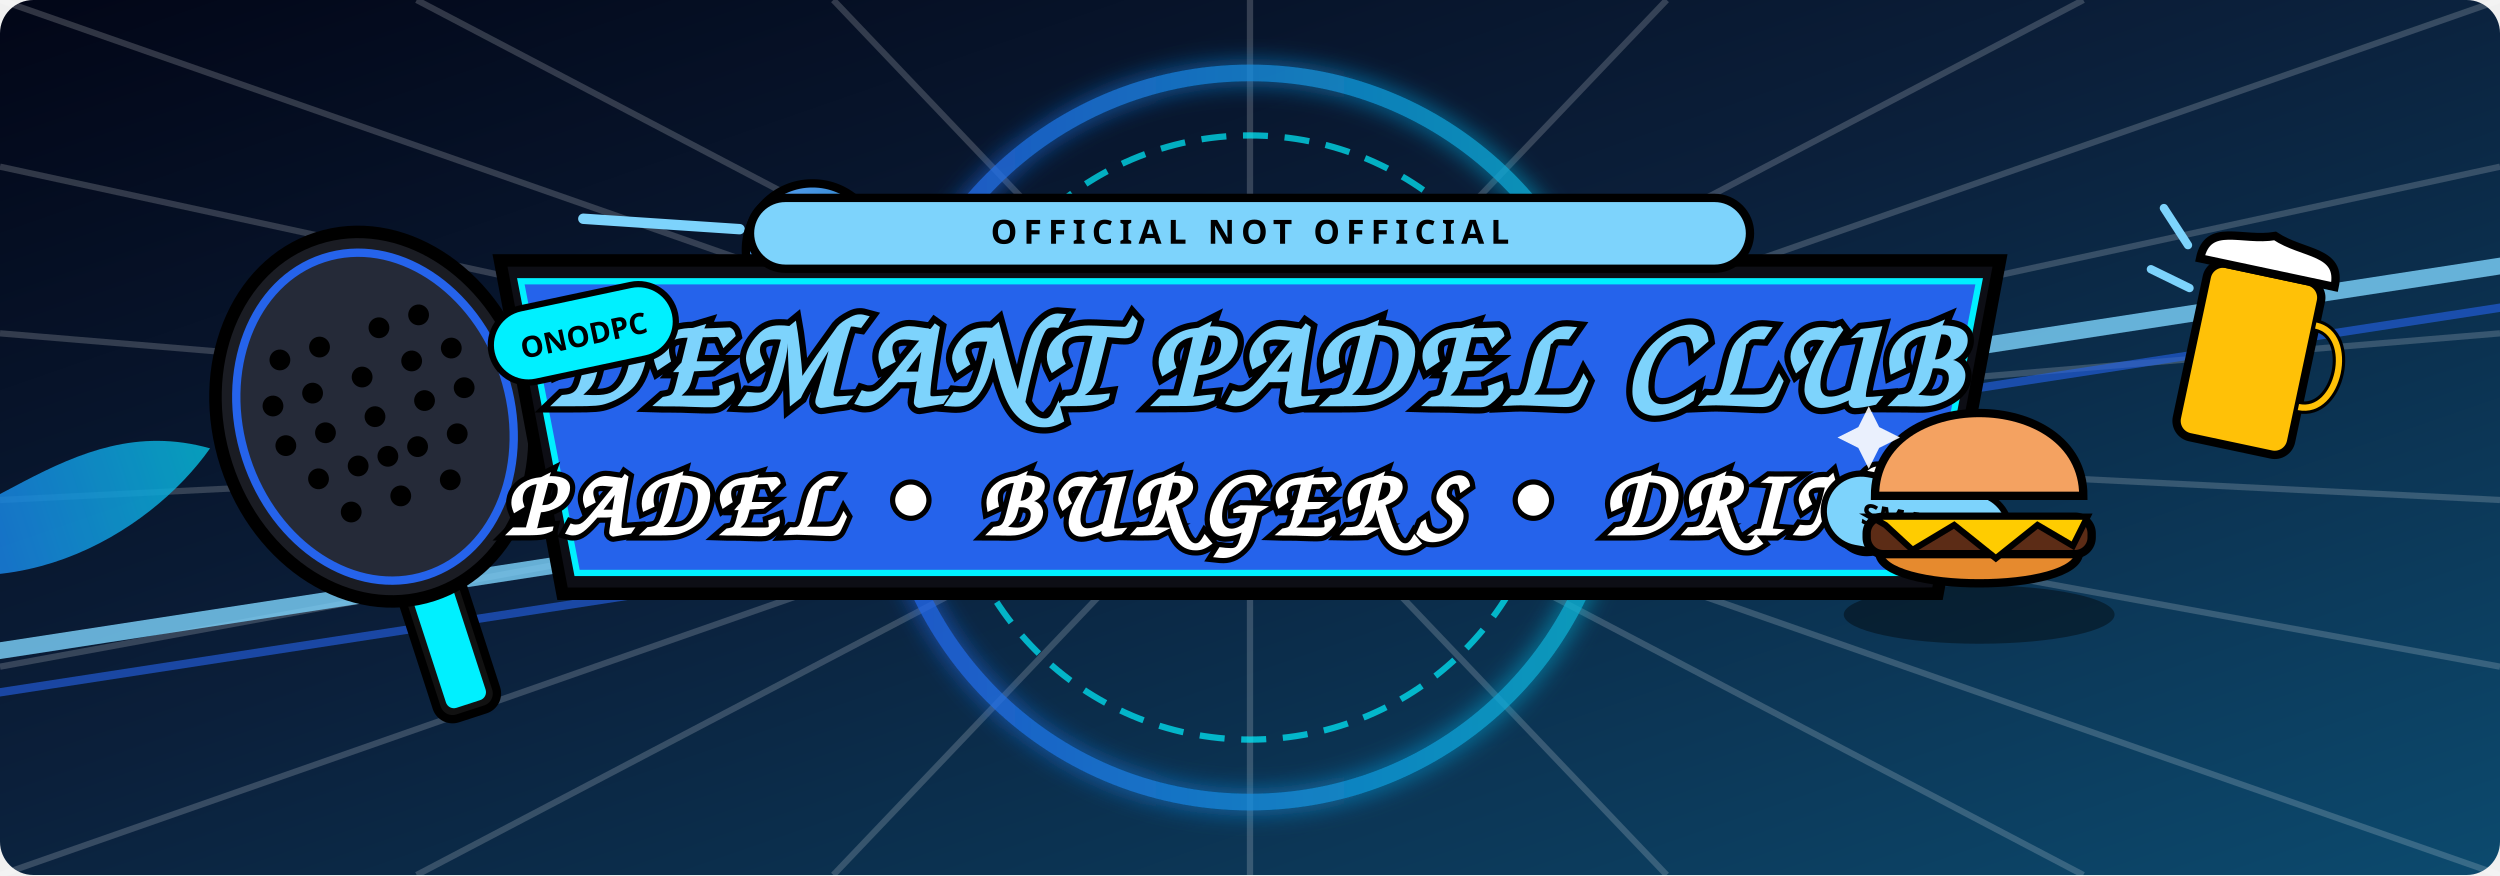
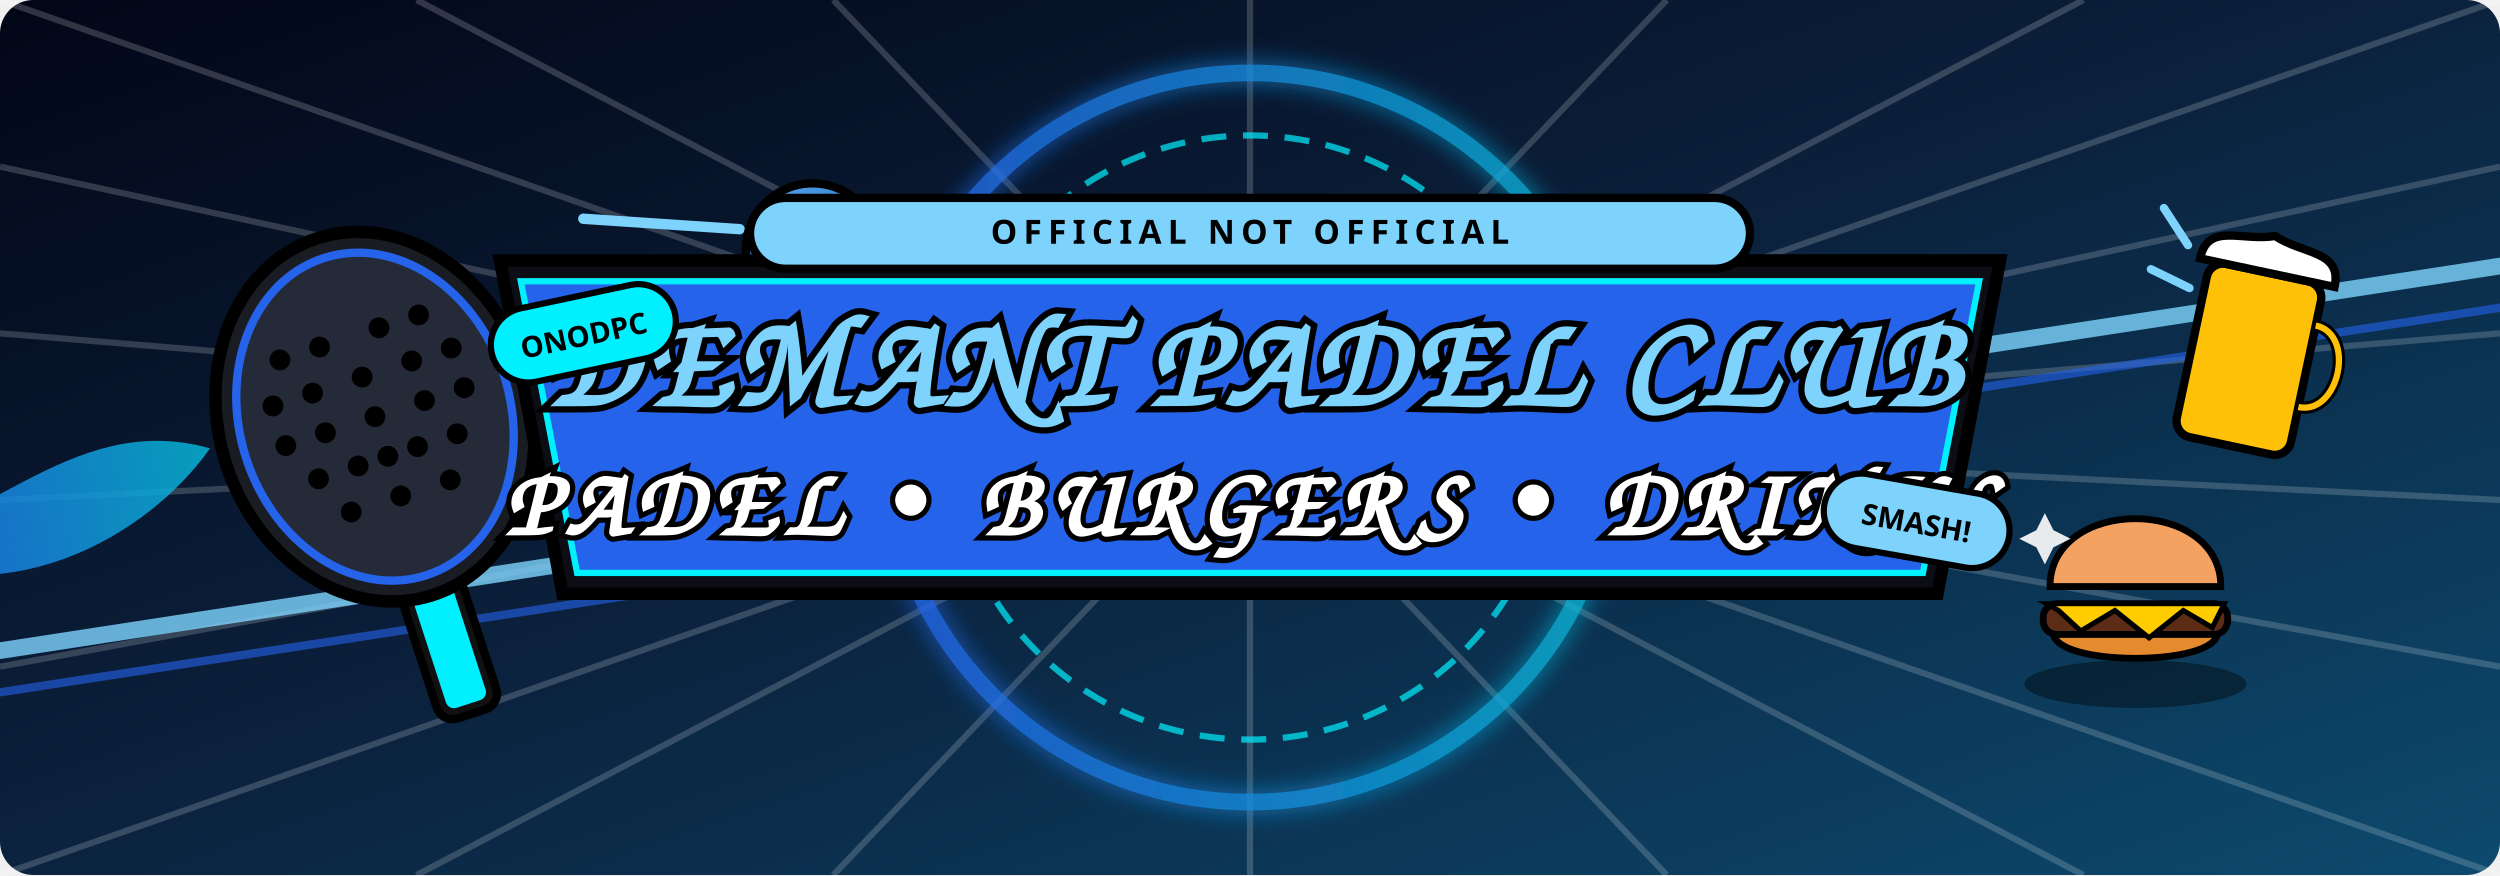
<svg xmlns="http://www.w3.org/2000/svg" id="header-svg" class="w-full h-auto min-w-[700px] rounded-lg shadow-2xl transition-all duration-300" viewBox="0 0 1200 420">
  <defs>
    <linearGradient id="headerBg" x1="0%" y1="0%" x2="100%" y2="100%">
      <stop offset="0%" stop-color="#020617" />
      <stop offset="45%" stop-color="#0B1F3A" />
      <stop offset="100%" stop-color="#0C4A6E" />
    </linearGradient>
    <linearGradient id="neonPinkGrad" x1="0%" y1="0%" x2="100%" y2="0%">
      <stop offset="0%" stop-color="#2563EB" />
      <stop offset="100%" stop-color="#06B6D4" />
    </linearGradient>
    <linearGradient id="ballGrad" x1="0%" y1="0%" x2="100%" y2="100%">
      <stop offset="0%" stop-color="#60A5FA" />
      <stop offset="100%" stop-color="#0369A1" />
    </linearGradient>
    <filter id="animeGlow" x="-20%" y="-20%" width="140%" height="140%">
      <feGaussianBlur stdDeviation="6" result="blur" />
      <feComposite in="SourceGraphic" in2="blur" operator="over" />
    </filter>
  </defs>
  <rect width="1200" height="420" rx="16" fill="url(#headerBg)" />
  <g opacity="0.18">
    <path d="M600,210 L0,0 M600,210 L0,80 M600,210 L0,160 M600,210 L0,240 M600,210 L0,320 M600,210 L0,420 M600,210 L200,420 M600,210 L400,420 M600,210 L600,420 M600,210 L800,420 M600,210 L1000,420 M600,210 L1200,420 M600,210 L1200,320 M600,210 L1200,240 M600,210 L1200,160 M600,210 L1200,80 M600,210 L1200,0 M600,210 L1000,0 M600,210 L800,0 M600,210 L600,0 M600,210 L400,0 M600,210 L200,0" stroke="#FFF" stroke-width="3" />
  </g>
  <circle cx="600" cy="210" r="175" fill="none" stroke="url(#neonPinkGrad)" stroke-width="8" opacity="0.8" filter="url(#animeGlow)" />
  <circle cx="600" cy="210" r="145" fill="none" stroke="#00F0FF" stroke-width="3" stroke-dasharray="12 8" opacity="0.7" />
  <path d="M-50,320 L1250,120" stroke="#7DD3FC" stroke-width="8" opacity="0.8" />
  <path d="M-50,340 L1250,140" stroke="#2563EB" stroke-width="4" opacity="0.6" />
  <g transform="translate(180, 200) rotate(-18)">
    <path d="M-80,-10 C-140,-50 -200,0 -260,-20 C-200,40 -120,20 -80,-10 Z" fill="url(#neonPinkGrad)" opacity="0.85" />
    <rect x="-15" y="60" width="30" height="90" rx="8" fill="#111" stroke="#000" stroke-width="4" />
    <rect x="-10" y="65" width="20" height="80" rx="4" fill="#00F0FF" />
    <ellipse cx="0" cy="0" rx="75" ry="90" fill="#1A1C23" stroke="#000" stroke-width="6" />
    <ellipse cx="0" cy="0" rx="65" ry="80" fill="#252A38" stroke="#2563EB" stroke-width="4" />
    <g fill="#000">
      <circle cx="-35" cy="-40" r="5" />
      <circle cx="-15" cy="-40" r="5" />
      <circle cx="15" cy="-40" r="5" />
      <circle cx="35" cy="-40" r="5" />
      <circle cx="-45" cy="-20" r="5" />
      <circle cx="-25" cy="-20" r="5" />
      <circle cx="0" cy="-20" r="5" />
      <circle cx="25" cy="-20" r="5" />
      <circle cx="45" cy="-20" r="5" />
      <circle cx="-45" cy="0" r="5" />
      <circle cx="-25" cy="0" r="5" />
      <circle cx="0" cy="0" r="5" />
      <circle cx="25" cy="0" r="5" />
      <circle cx="45" cy="0" r="5" />
      <circle cx="-35" cy="20" r="5" />
      <circle cx="-15" cy="20" r="5" />
      <circle cx="0" cy="20" r="5" />
      <circle cx="15" cy="20" r="5" />
      <circle cx="35" cy="20" r="5" />
      <circle cx="-25" cy="40" r="5" />
      <circle cx="0" cy="40" r="5" />
      <circle cx="25" cy="40" r="5" />
    </g>
  </g>
  <g transform="translate(390, 120)">
    <line x1="-110" y1="-15" x2="-35" y2="-10" stroke="#7DD3FC" stroke-width="5" stroke-linecap="round" />
    <line x1="-130" y1="12" x2="-45" y2="12" stroke="#7DD3FC" stroke-width="7" stroke-linecap="round" />
    <line x1="-100" y1="35" x2="-35" y2="28" stroke="#7DD3FC" stroke-width="4" stroke-linecap="round" />
    <circle cx="0" cy="0" r="32" fill="url(#ballGrad)" stroke="#000" stroke-width="4" />
    <path d="M-22,-15 C-5,-5 -5,15 -22,22" fill="none" stroke="#FFF" stroke-width="4" stroke-linecap="round" />
    <path d="M22,-15 C5,-5 5,15 22,22" fill="none" stroke="#FFF" stroke-width="4" stroke-linecap="round" />
  </g>
  <g transform="translate(600, 205)">
    <polygon points="-360,-80 360,-80 330,80 -330,80" fill="#0D0E15" stroke="#000" stroke-width="6" />
    <polygon points="-350,-70 350,-70 323,70 -323,70" fill="#2563EB" stroke="#00F0FF" stroke-width="3" />
    <rect x="-240" y="-110" width="480" height="34" rx="17" fill="#7DD3FC" stroke="#000" stroke-width="4" />
    <text x="0" y="-88" text-anchor="middle" fill="#000" font-family="Plus Jakarta Sans, sans-serif" font-size="16" font-weight="900" letter-spacing="3">OFFICIAL NOT OFFICIAL</text>
    <text x="0" y="-10" text-anchor="middle" fill="#7DD3FC" font-family="Bangers, cursive" font-size="62" font-weight="900" letter-spacing="4" stroke="#000" stroke-width="6" paint-order="stroke fill">DEMANT PADEL CLUB</text>
    <text x="0" y="52" text-anchor="middle" fill="#FFFFFF" font-family="Bangers, cursive" font-size="46" font-weight="900" letter-spacing="5" stroke="#000" stroke-width="5" paint-order="stroke fill">PADEL • BURGERS • DRINKS</text>
    <g transform="translate(-320, -45) rotate(-12)">
      <rect x="-45" y="-18" width="90" height="36" rx="18" fill="#00F0FF" stroke="#000" stroke-width="3" />
      <text x="0" y="6" text-anchor="middle" fill="#000" font-family="Plus Jakarta Sans, sans-serif" font-size="14" font-weight="900">ONODPC</text>
    </g>
    <g transform="translate(320, 45) rotate(10)">
      <rect x="-45" y="-18" width="90" height="36" rx="18" fill="#7DD3FC" stroke="#000" stroke-width="3" />
      <text x="0" y="6" text-anchor="middle" fill="#000" font-family="Plus Jakarta Sans, sans-serif" font-size="14" font-weight="900">SMASH!</text>
    </g>
  </g>
-   <g transform="translate(950, 230)">
+   <g transform="translate(1025, 275) scale(0.82)">
    <ellipse cx="0" cy="65" rx="65" ry="14" fill="rgba(0,0,0,0.4)" />
    <path d="M-48,35 C-48,55 48,55 48,35 Z" fill="#E68A2E" stroke="#000" stroke-width="4" />
    <rect x="-54" y="18" width="108" height="18" rx="8" fill="#5C2C16" stroke="#000" stroke-width="4" />
    <path d="M-52,18 L52,18 L45,32 L28,22 L8,38 L-12,22 L-32,34 L-45,22 Z" fill="#FFCC00" stroke="#000" stroke-width="3" />
    <path d="M-50,8 C-50,-45 50,-45 50,8 Z" fill="#F4A261" stroke="#000" stroke-width="4" />
    <path d="M-58,-25 L-53,-35 L-48,-25 L-38,-20 L-48,-15 L-53,-5 L-58,-15 L-68,-20 Z" fill="#FFF" opacity="0.9" />
  </g>
  <g transform="translate(1080, 170) rotate(12)">
    <rect x="-28" y="-40" width="56" height="85" rx="8" fill="#FFC107" stroke="#000" stroke-width="4" />
    <path d="M-33,-40 C-33,-58 -15,-52 0,-58 C15,-52 33,-58 33,-40 Z" fill="#FFFFFF" stroke="#000" stroke-width="4" />
    <path d="M28,-20 C48,-20 48,20 28,20" fill="none" stroke="#000" stroke-width="6" />
    <path d="M28,-20 C48,-20 48,20 28,20" fill="none" stroke="#FFC107" stroke-width="3" />
    <path d="M-40,-45 L-55,-60 M-35,-25 L-55,-30" stroke="#7DD3FC" stroke-width="4" stroke-linecap="round" />
  </g>
</svg>
